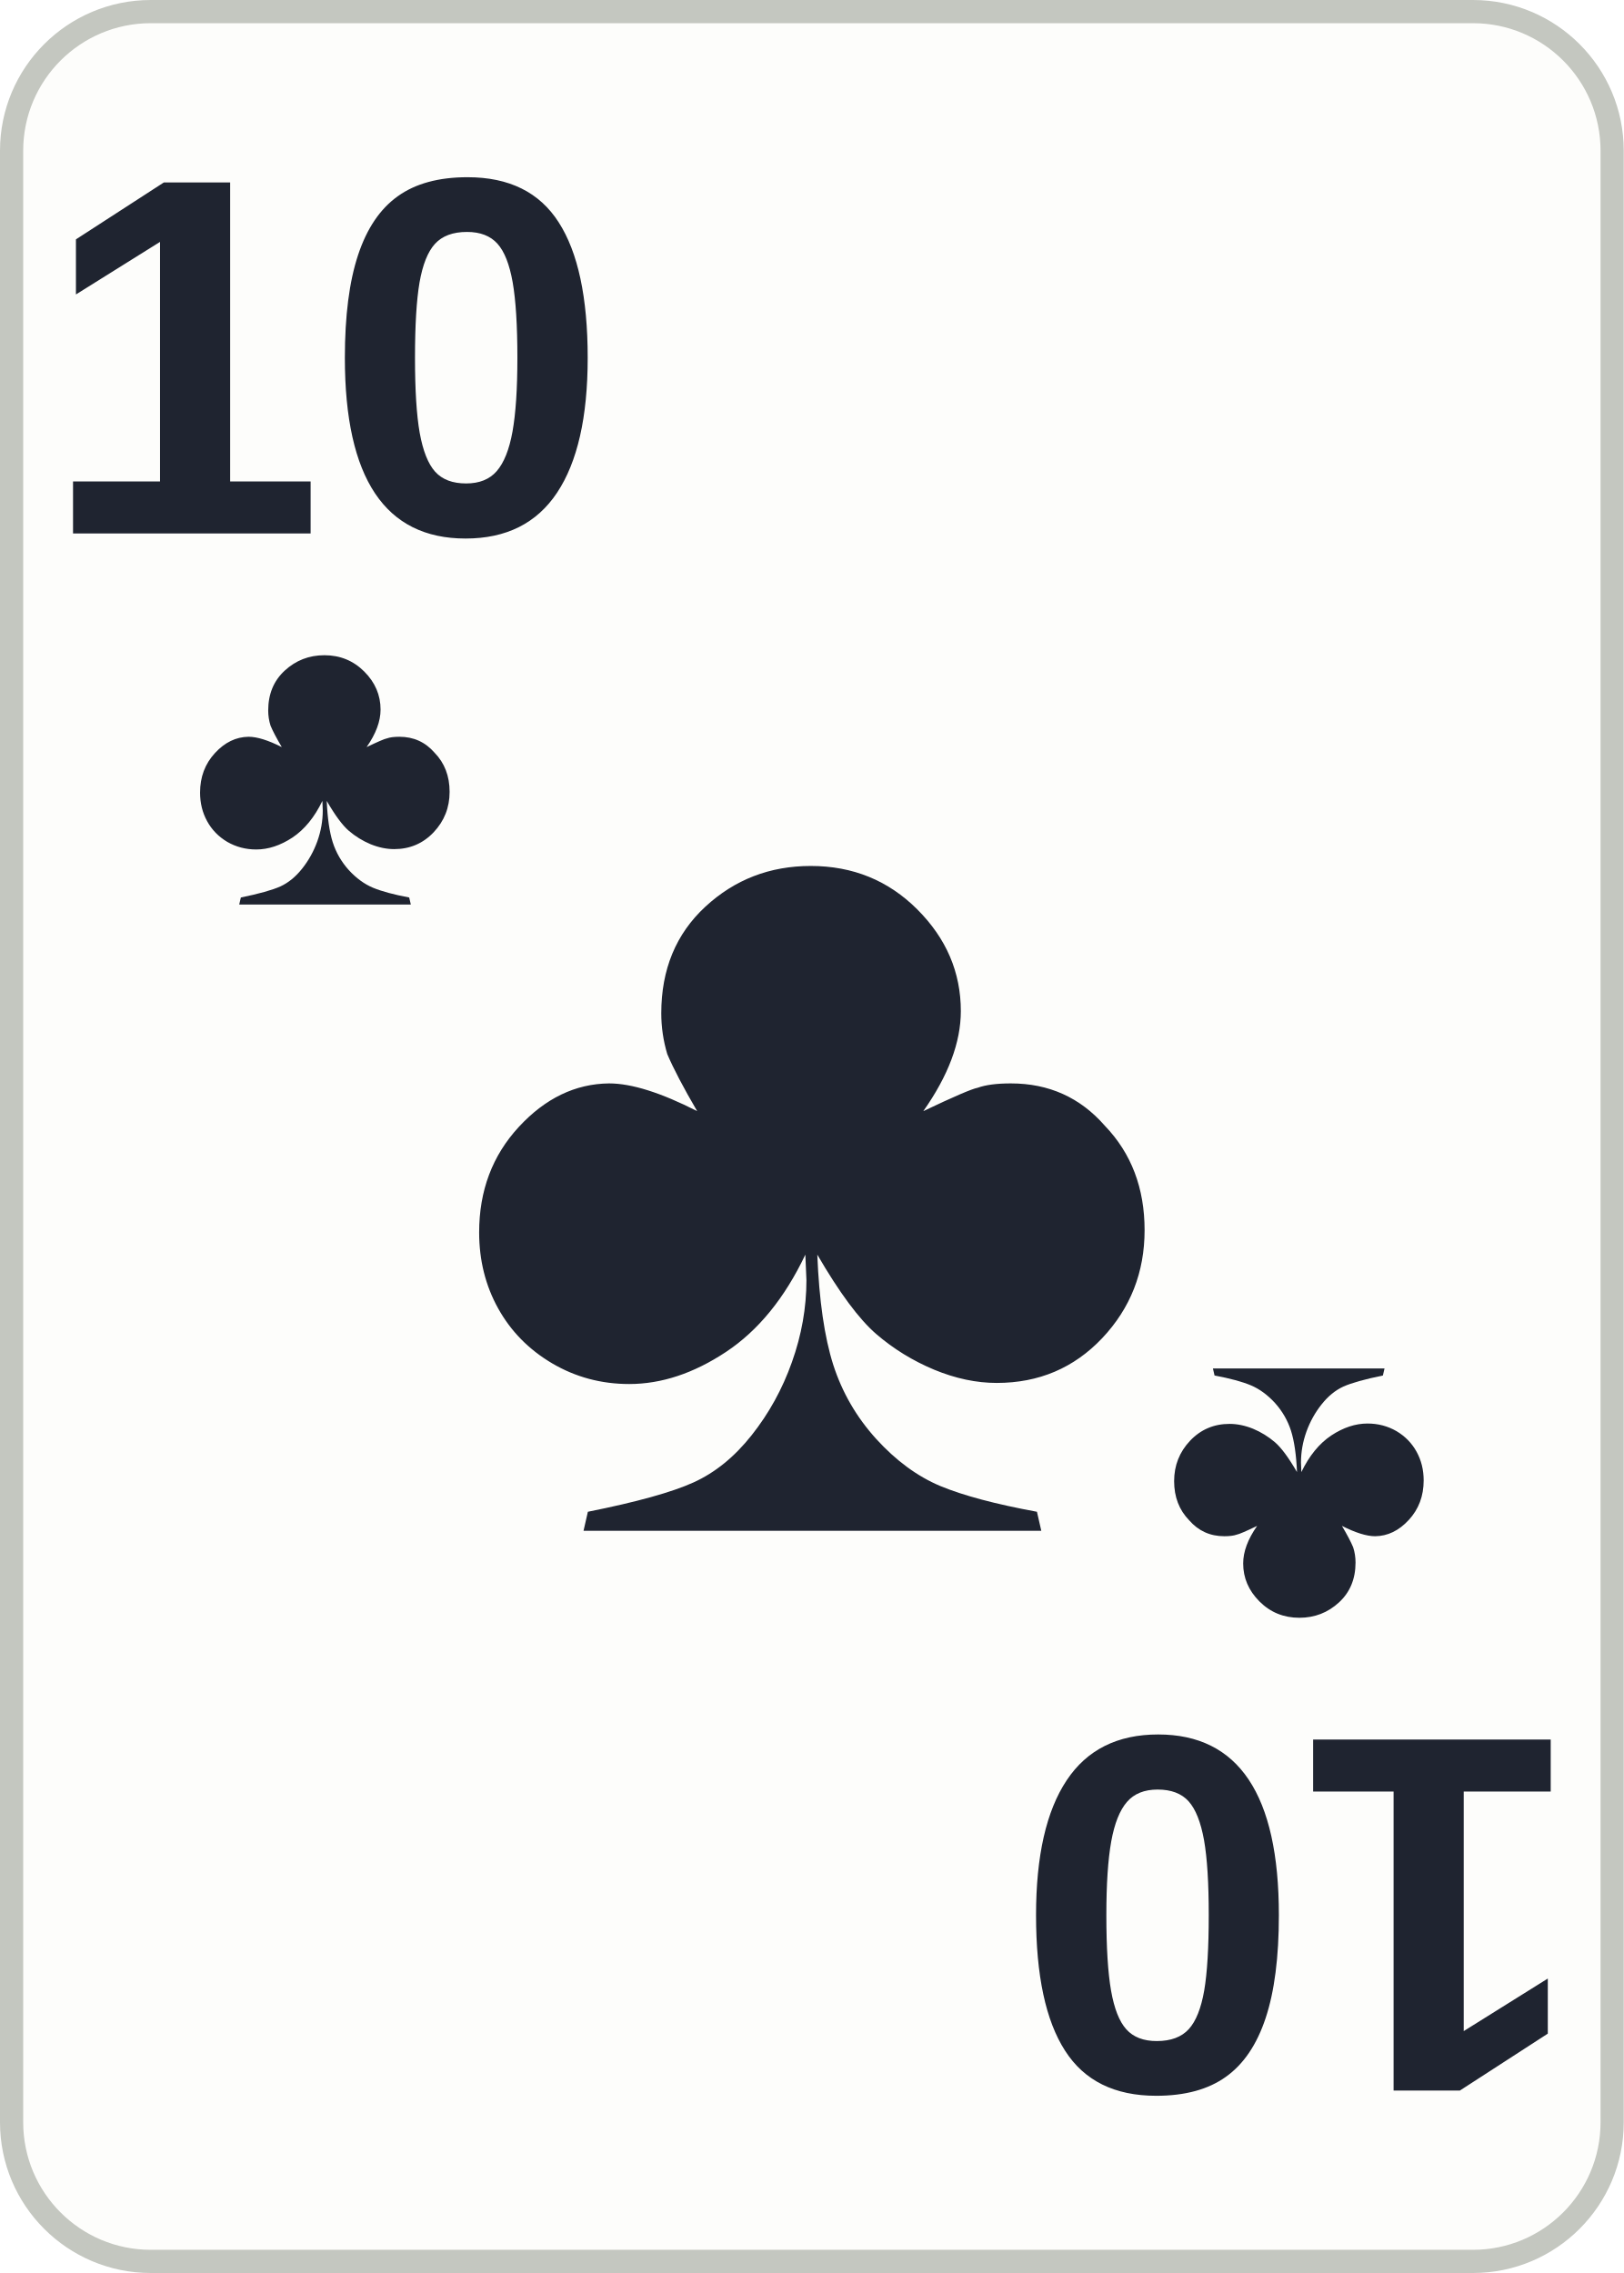
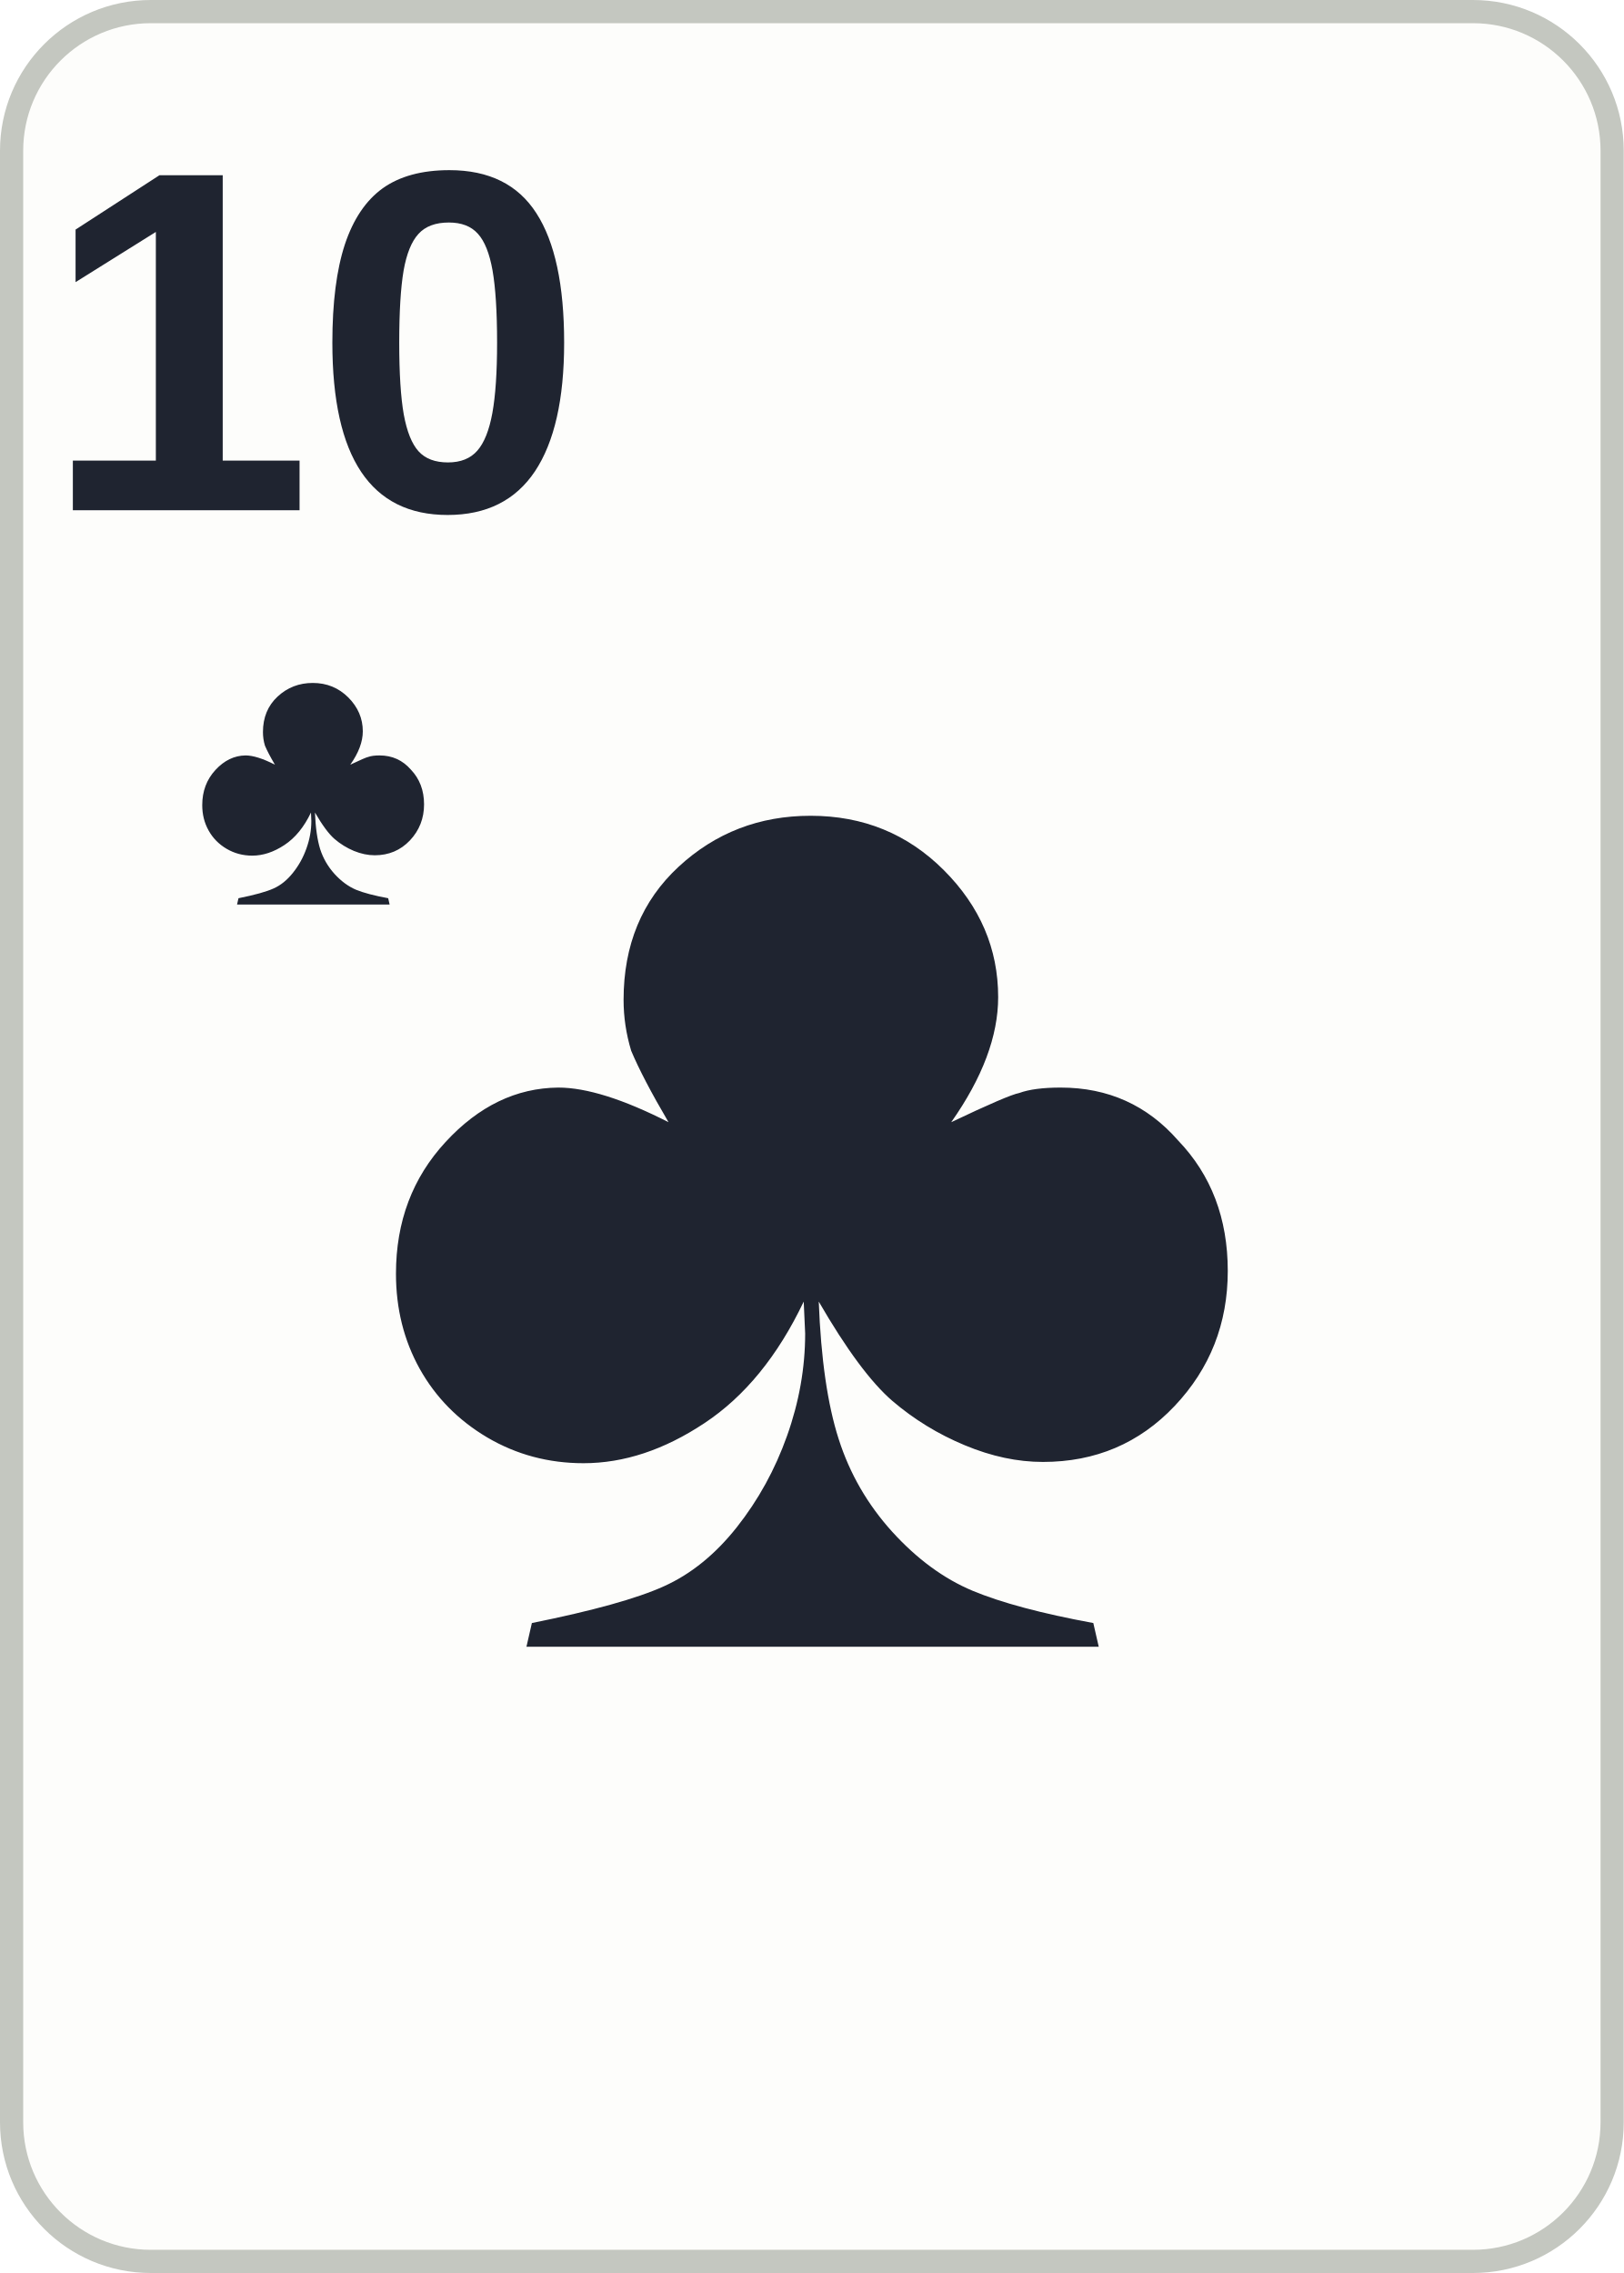
<svg xmlns="http://www.w3.org/2000/svg" viewBox="0 0 140 196">
  <rect x="1" y="1" width="138" height="194" rx="12" fill="#fdfdfb" stroke="#c4c7c0" stroke-width="2" />
  <g font-family="Arial,Helvetica,sans-serif" font-weight="700">
-     <text x="28" y="46" font-size="44" text-anchor="middle" fill="#1f2430">10</text>
-     <text x="28" y="78" font-size="36" text-anchor="middle" fill="#1f2430">♣</text>
-     <g transform="rotate(180 70 98)">
-       <text x="28" y="46" font-size="44" text-anchor="middle" fill="#1f2430">10</text>
-       <text x="28" y="78" font-size="36" text-anchor="middle" fill="#1f2430">♣</text>
-     </g>
-     <text x="70" y="132" font-size="96" text-anchor="middle" fill="#1f2430">♣</text>
+     <text x="27" y="44" font-size="42" text-anchor="middle" fill="#1f2430">10</text>
+     <text x="27" y="78" font-size="32" text-anchor="middle" fill="#1f2430">♣</text>
+     <text x="70" y="142" font-size="120" text-anchor="middle" fill="#1f2430">♣</text>
  </g>
</svg>
